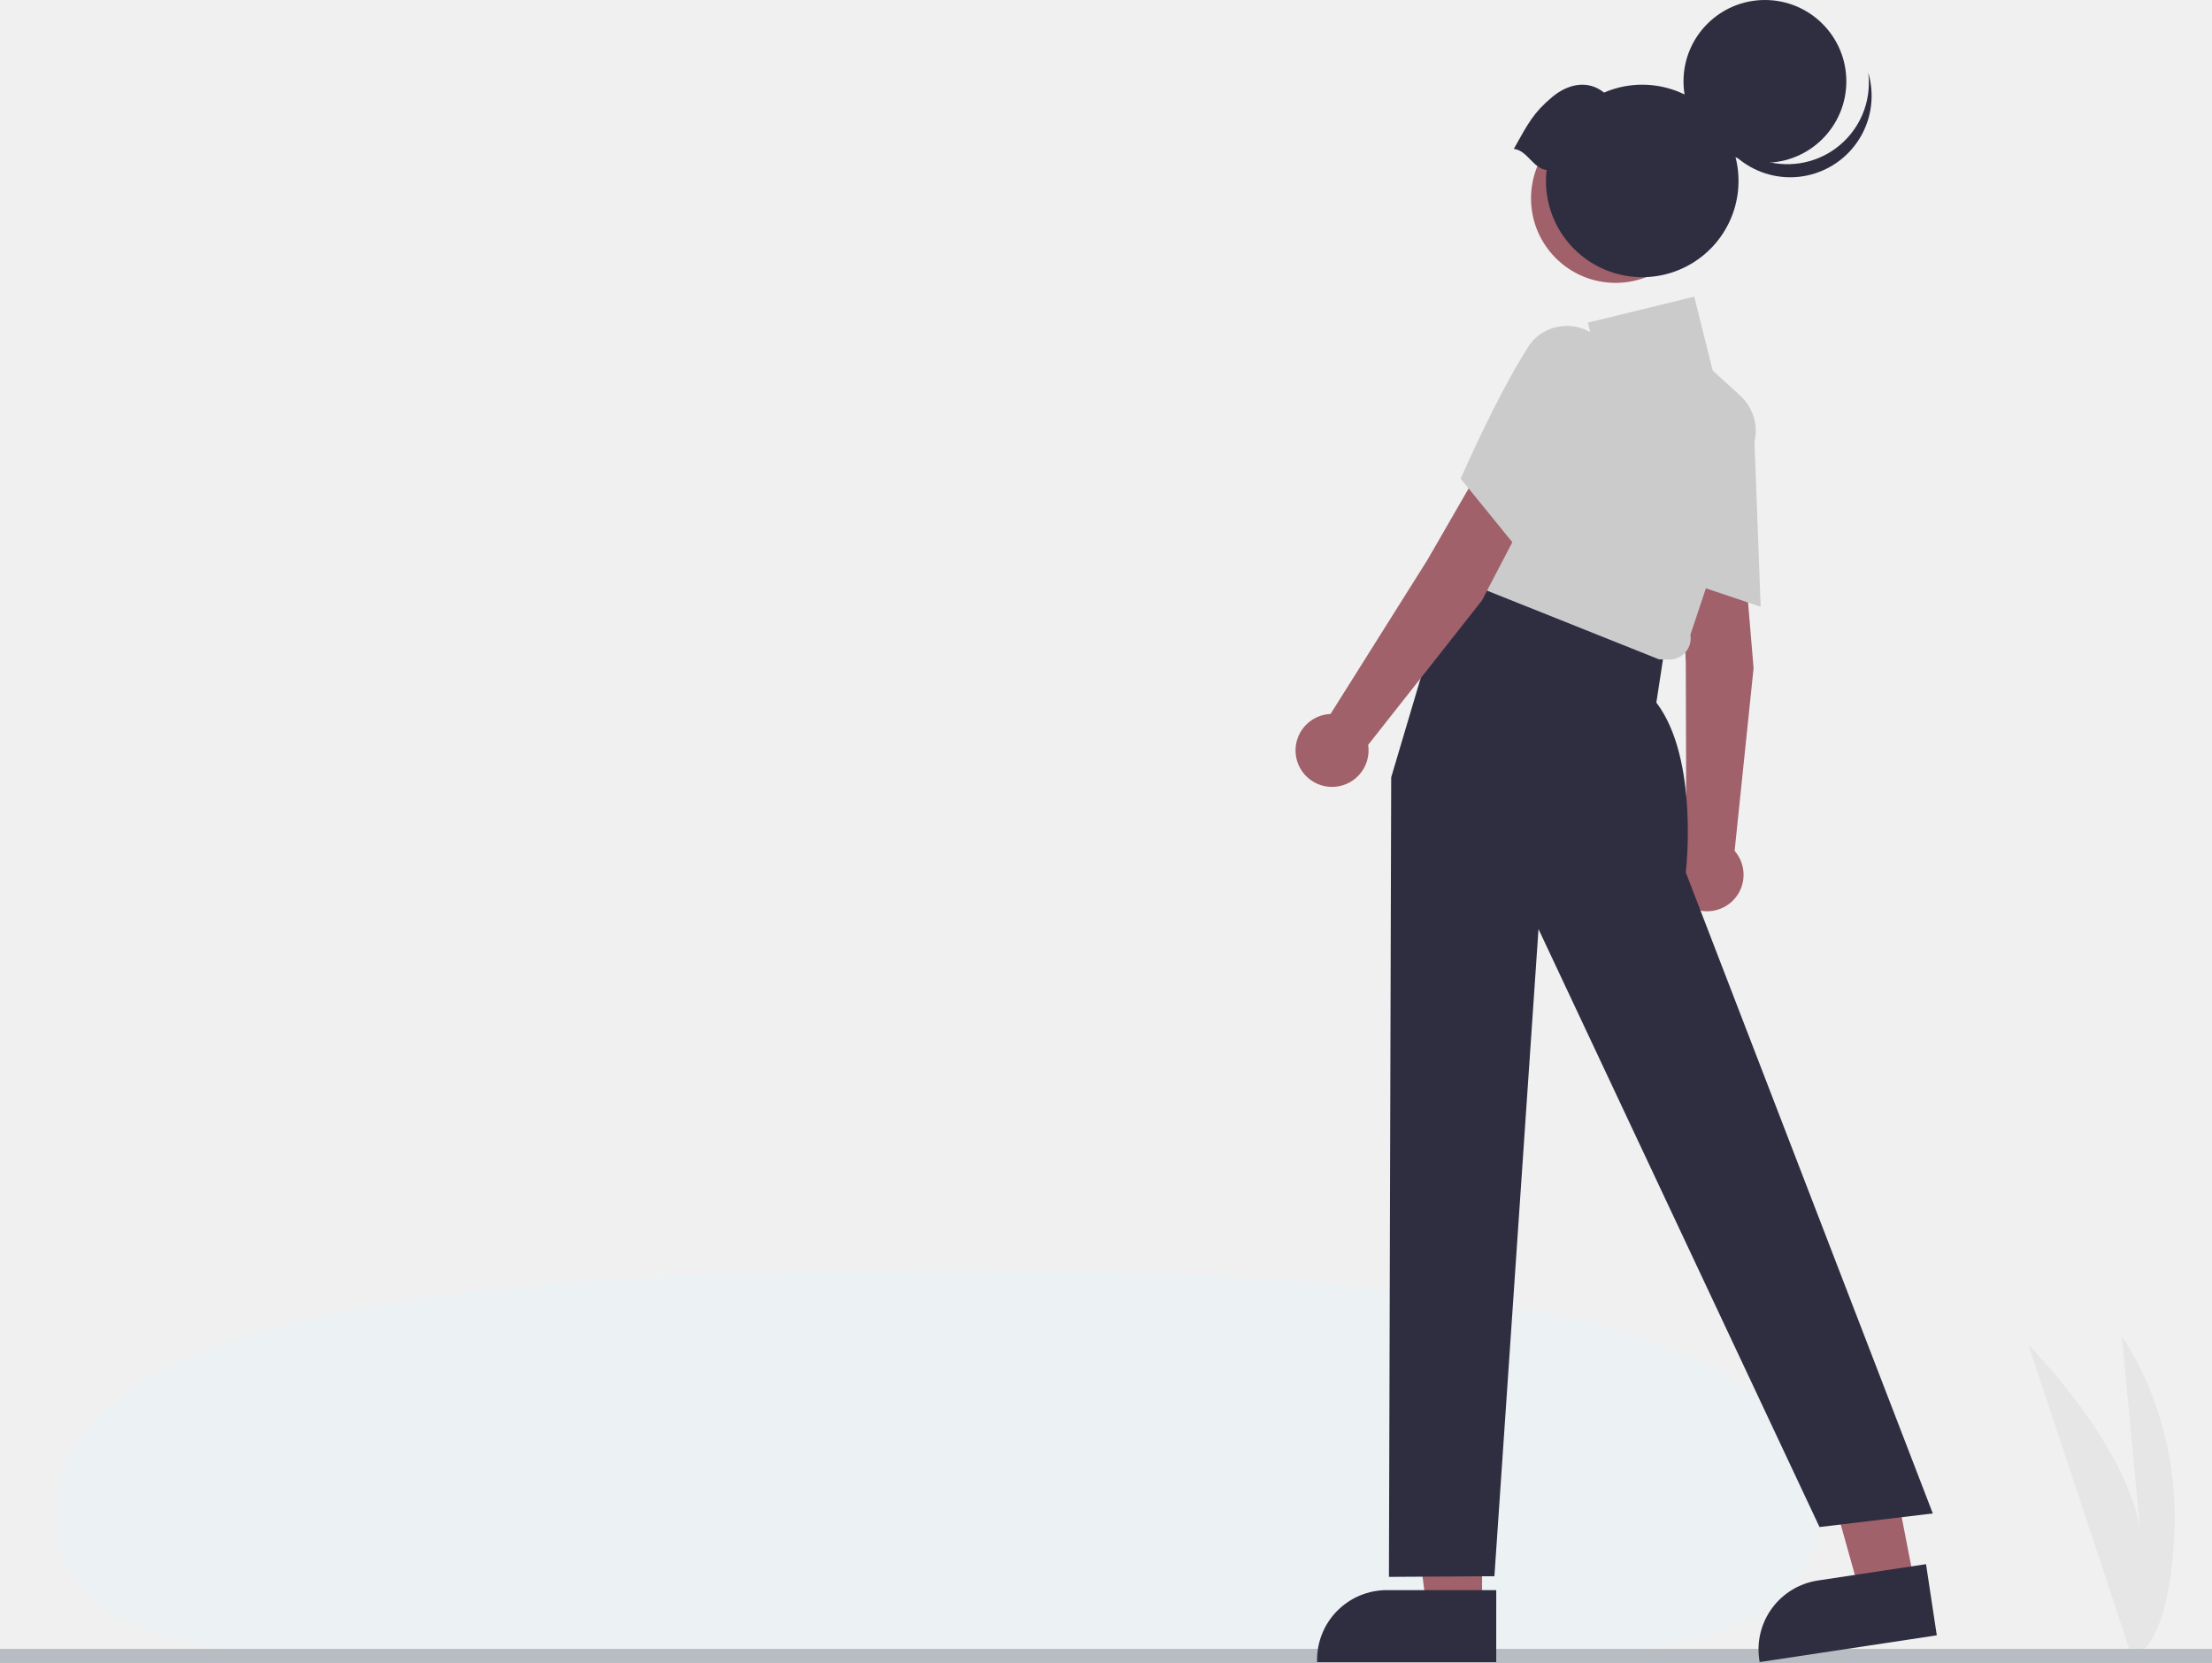
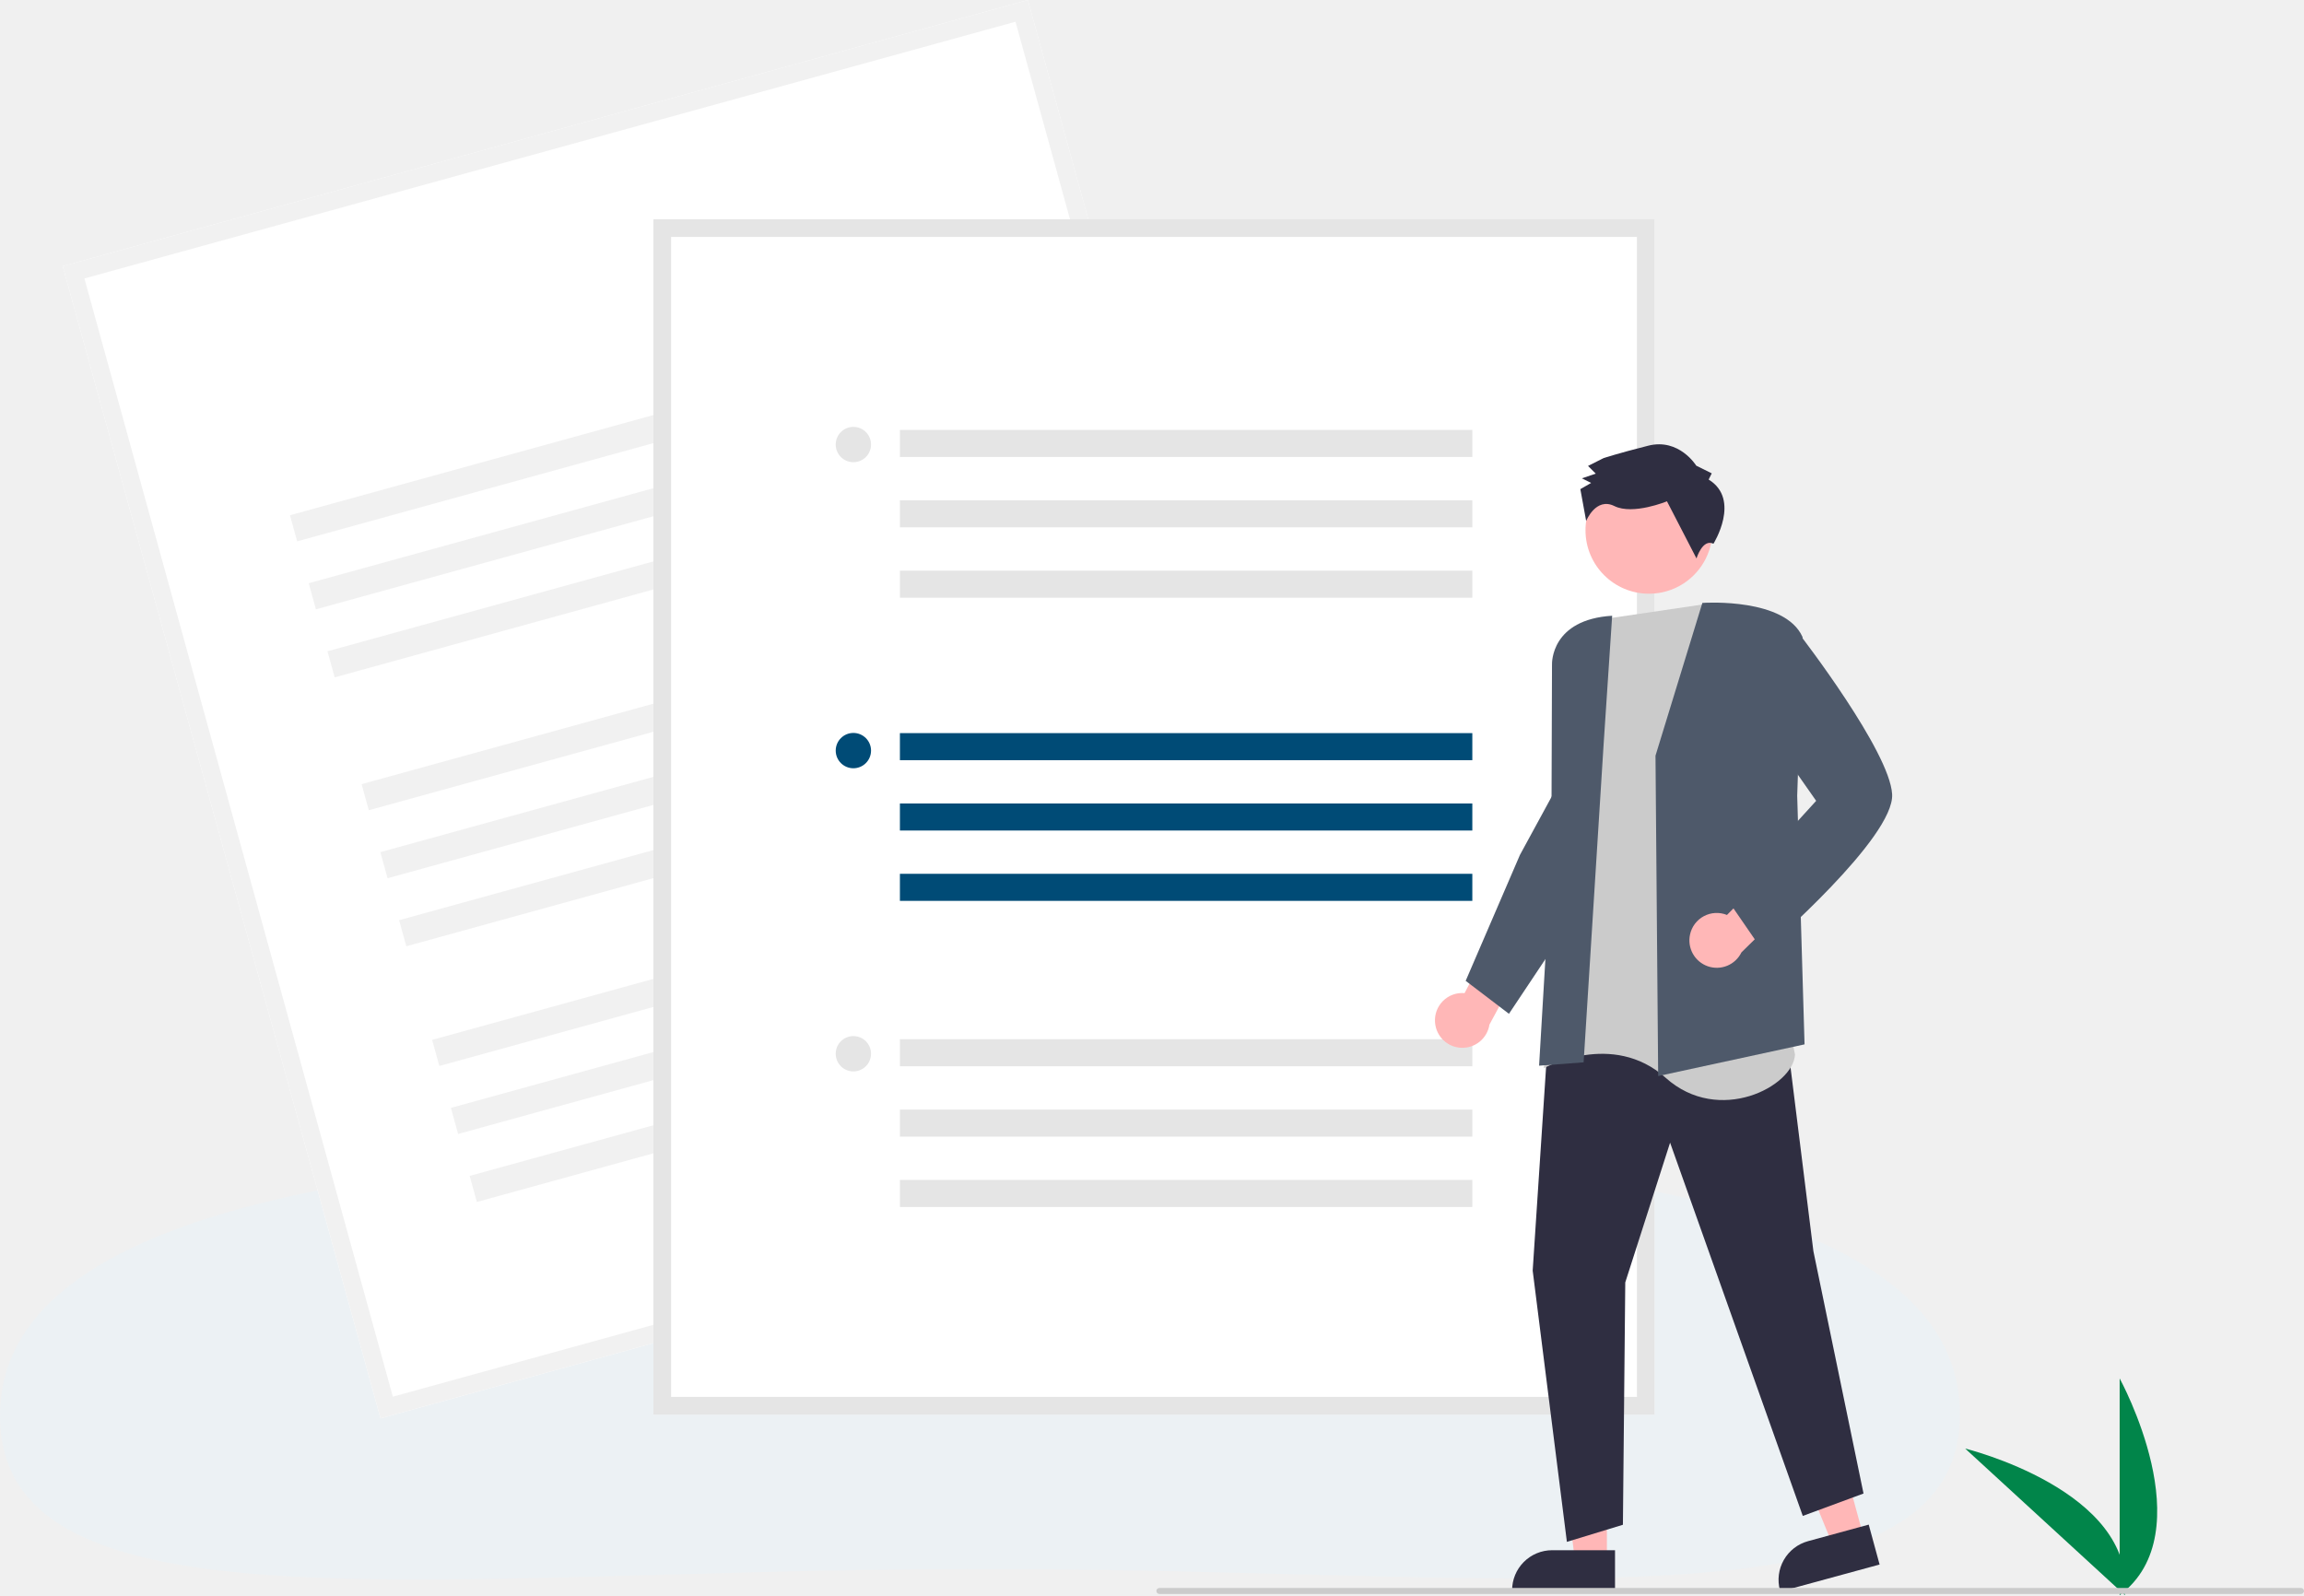
- <svg xmlns="http://www.w3.org/2000/svg" width="314" height="236" viewBox="0 0 314 236" fill="none">
-   <path d="M302.632 235.146L287.951 190.878C287.951 190.878 304.099 207.013 304.099 220.252L301.2 189.637C301.2 189.637 309.481 200.807 308.653 217.769C307.825 234.732 302.632 235.146 302.632 235.146Z" fill="#E6E6E6" />
-   <path d="M258.092 214.775C258.116 243.196 201.705 234.454 132.644 234.513C63.583 234.573 8.025 243.411 8 214.991C7.975 186.571 64.366 180.341 133.427 180.282C202.488 180.222 258.067 186.355 258.092 214.775Z" fill="#ECF1F4" />
-   <path d="M314 234H0V236H314V234Z" fill="#B8BDC3" />
-   <path d="M210.383 228.233L202.495 228.233L198.742 197.832L210.384 197.833L210.383 228.233Z" fill="#A0616A" />
-   <path d="M212.396 225.661L196.862 225.66H196.861C194.235 225.66 191.718 226.703 189.861 228.558C188.005 230.413 186.962 232.928 186.961 235.552V235.873L212.395 235.874L212.396 225.661Z" fill="#2F2E41" />
-   <path d="M271.8 224.821L264.001 225.999L255.742 196.5L265.967 194.762L271.8 224.821Z" fill="#A0616A" />
-   <path d="M273.405 221.977L258.046 224.296L258.045 224.296C255.449 224.689 253.115 226.095 251.557 228.207C249.999 230.318 249.344 232.962 249.737 235.556L249.785 235.873L274.933 232.075L273.405 221.977Z" fill="#2F2E41" />
-   <path d="M247.48 77.574L238.722 79.867L239.304 94.055L239.377 119.888C238.514 120.484 237.853 121.328 237.48 122.308C237.108 123.288 237.042 124.358 237.291 125.376C237.541 126.394 238.094 127.313 238.877 128.01C239.66 128.708 240.637 129.151 241.678 129.282C242.719 129.412 243.775 129.224 244.707 128.742C245.638 128.26 246.401 127.507 246.895 126.582C247.389 125.657 247.59 124.604 247.472 123.562C247.354 122.521 246.922 121.539 246.234 120.748L248.925 94.822L247.48 77.574Z" fill="#A0616A" />
-   <path d="M249.005 61.322C248.956 59.951 248.514 58.623 247.73 57.496C246.946 56.369 245.854 55.492 244.585 54.969C243.397 54.438 242.079 54.265 240.794 54.471C239.508 54.678 238.312 55.255 237.35 56.132C236.659 56.749 236.111 57.509 235.744 58.36C235.377 59.21 235.2 60.131 235.226 61.056C235.202 69.368 237.08 81.483 237.099 81.604L237.129 81.797L249.931 86.105L249.005 61.322Z" fill="#CBCBCB" />
-   <path d="M226.116 84.916L206.536 79.852L197.485 110.31L197.164 223.78L212.136 223.686L218.395 131.847L258.285 216.708L274.37 214.779L239.305 123.811C239.305 123.811 241.236 107.738 235.123 99.702L236.41 91.345L226.116 84.916Z" fill="#2F2E41" />
-   <path d="M239.317 92.494C239.591 92.162 239.79 91.774 239.9 91.358C240.011 90.942 240.03 90.507 239.957 90.082L248.888 63.31C249.305 62.058 249.35 60.713 249.016 59.437C248.682 58.16 247.985 57.008 247.008 56.121L243.131 52.599L240.504 42.098L225.403 45.786L226.647 50.759L219.812 49.518L205.417 81.554L235.507 93.572L236.989 93.595C237.434 93.596 237.874 93.498 238.277 93.307C238.68 93.117 239.035 92.839 239.317 92.494Z" fill="#CBCBCB" />
-   <path d="M218.358 69.888L209.73 67.148L202.632 79.451L188.875 101.321C187.826 101.364 186.816 101.725 185.977 102.354C185.138 102.983 184.51 103.852 184.176 104.846C183.842 105.84 183.818 106.912 184.107 107.919C184.396 108.927 184.984 109.824 185.794 110.49C186.604 111.157 187.597 111.562 188.642 111.652C189.687 111.742 190.735 111.513 191.648 110.995C192.56 110.477 193.293 109.694 193.75 108.751C194.208 107.808 194.368 106.748 194.209 105.711L210.353 85.237L218.358 69.888Z" fill="#A0616A" />
-   <path d="M228.339 56.967C229.032 55.783 229.368 54.424 229.309 53.053C229.249 51.682 228.795 50.358 228.002 49.238C227.282 48.155 226.261 47.305 225.064 46.793C223.868 46.281 222.547 46.13 221.266 46.356C220.351 46.509 219.481 46.859 218.716 47.381C217.951 47.904 217.31 48.588 216.836 49.384C212.37 56.396 207.476 67.638 207.427 67.751L207.35 67.93L215.865 78.407L228.339 56.967Z" fill="#CBCBCB" />
-   <path d="M229.332 40.142C222.705 40.142 217.333 34.775 217.333 28.153C217.333 21.532 222.705 16.164 229.332 16.164C235.958 16.164 241.33 21.532 241.33 28.153C241.33 34.775 235.958 40.142 229.332 40.142Z" fill="#A0616A" />
-   <path d="M250.535 23.097C244.152 23.097 238.978 17.927 238.978 11.549C238.978 5.17 244.152 0 250.535 0C256.918 0 262.093 5.17 262.093 11.549C262.093 17.927 256.918 23.097 250.535 23.097Z" fill="#2F2E41" />
-   <path d="M260.504 21.113C259.009 22.193 257.275 22.899 255.45 23.173C253.625 23.447 251.761 23.28 250.013 22.687C248.266 22.093 246.686 21.09 245.406 19.761C244.126 18.432 243.183 16.816 242.656 15.049C242.856 16.633 243.382 18.158 244.201 19.529C245.02 20.899 246.115 22.086 247.416 23.012C248.717 23.939 250.196 24.586 251.76 24.913C253.324 25.239 254.939 25.238 256.502 24.91C258.066 24.581 259.544 23.933 260.844 23.004C262.144 22.076 263.237 20.889 264.055 19.517C264.873 18.145 265.397 16.619 265.594 15.035C265.791 13.451 265.658 11.843 265.202 10.312C265.461 12.368 265.162 14.456 264.335 16.356C263.508 18.256 262.185 19.899 260.504 21.113Z" fill="#2F2E41" />
-   <path d="M214.894 21.124C216.912 17.514 217.684 16.006 220.285 13.812C222.586 11.871 225.416 11.301 227.698 13.14C230.398 11.974 233.402 11.71 236.265 12.386C239.127 13.062 241.695 14.643 243.586 16.894C245.478 19.145 246.593 21.945 246.765 24.879C246.937 27.813 246.157 30.724 244.541 33.18C242.926 35.636 240.56 37.505 237.797 38.511C235.033 39.517 232.018 39.605 229.2 38.762C226.383 37.92 223.912 36.191 222.155 33.834C220.399 31.476 219.45 28.616 219.451 25.677C219.453 25.16 219.484 24.645 219.544 24.132C217.56 23.854 216.878 21.402 214.894 21.124Z" fill="#2F2E41" />
+ <svg xmlns="http://www.w3.org/2000/svg" width="410" height="284" viewBox="0 0 410 284" fill="none">
+   <path d="M348.768 251.71C348.802 291.343 270.133 279.152 173.823 279.235C77.514 279.318 0.034 291.644 1.1173e-05 252.01C-0.034 212.377 78.606 203.689 174.916 203.606C271.225 203.523 348.734 212.076 348.768 251.71Z" fill="#ECF1F4" />
+   <path d="M239.462 205.073L67.713 252.439L11.156 47.366L182.906 0L239.462 205.073Z" fill="white" />
+   <path d="M239.462 205.073L67.713 252.439L11.156 47.366L182.906 0L239.462 205.073ZM69.907 248.573L235.597 202.878L180.712 3.866L15.022 49.56L69.907 248.573Z" fill="#F1F1F1" />
+   <path d="M184.49 106.425L64.348 139.559L65.628 144.201L185.77 111.068L184.49 106.425Z" fill="#F1F1F1" />
+   <path d="M187.828 118.527L67.686 151.66L68.966 156.303L189.108 123.169L187.828 118.527Z" fill="#F1F1F1" />
+   <path d="M191.166 130.636L71.024 163.77L72.305 168.412L192.447 135.279L191.166 130.636Z" fill="#F1F1F1" />
+   <path d="M171.741 58.57L51.599 91.703L52.879 96.346L173.021 63.212L171.741 58.57Z" fill="#F1F1F1" />
+   <path d="M175.078 70.667L54.937 103.801L56.217 108.443L176.359 75.31L175.078 70.667Z" fill="#F1F1F1" />
+   <path d="M178.417 82.777L58.275 115.91L59.556 120.553L179.698 87.419L178.417 82.777Z" fill="#F1F1F1" />
+   <path d="M197.042 151.941L76.9 185.074L78.18 189.717L198.322 156.583L197.042 151.941Z" fill="#F1F1F1" />
+   <path d="M200.381 164.042L80.239 197.176L81.519 201.819L201.661 168.685L200.381 164.042Z" fill="#F1F1F1" />
+   <path d="M203.719 176.148L83.577 209.281L84.857 213.924L204.999 180.791L203.719 176.148Z" fill="#F1F1F1" />
+   <path d="M294.44 251.756H116.279V39.027H294.44V251.756Z" fill="white" />
+   <path d="M294.44 251.756H116.279V39.027H294.44V251.756ZM119.422 248.613H291.297V42.17H119.422V248.613Z" fill="#E5E5E5" />
+   <path d="M262.003 130.477H160.141V135.293H262.003V130.477Z" fill="#004B76" />
+   <path d="M262.003 142.996H160.141V147.812H262.003V142.996Z" fill="#004B76" />
+   <path d="M262.003 155.516H160.141V160.332H262.003V155.516Z" fill="#004B76" />
+   <path d="M151.86 136.731C153.595 136.731 155.003 135.324 155.003 133.588C155.003 131.853 153.595 130.445 151.86 130.445C150.124 130.445 148.717 131.853 148.717 133.588C148.717 135.324 150.124 136.731 151.86 136.731Z" fill="#004B76" />
+   <path d="M262.003 76.516H160.141V81.332H262.003V76.516Z" fill="#E5E5E5" />
+   <path d="M262.003 89.039H160.141V93.855H262.003V89.039Z" fill="#E5E5E5" />
+   <path d="M262.003 101.562H160.141V106.379H262.003V101.562Z" fill="#E5E5E5" />
+   <path d="M151.86 82.259C153.595 82.259 155.003 80.852 155.003 79.116C155.003 77.38 153.595 75.973 151.86 75.973C150.124 75.973 148.717 77.38 148.717 79.116C148.717 80.852 150.124 82.259 151.86 82.259Z" fill="#E5E5E5" />
+   <path d="M262.003 184.953H160.141V189.769H262.003V184.953Z" fill="#E5E5E5" />
+   <path d="M262.003 197.477H160.141V202.293H262.003V197.477Z" fill="#E5E5E5" />
+   <path d="M262.003 209.996H160.141V214.812H262.003V209.996Z" fill="#E5E5E5" />
+   <path d="M151.86 190.685C153.595 190.685 155.003 189.277 155.003 187.541C155.003 185.806 153.595 184.398 151.86 184.398C150.124 184.398 148.717 185.806 148.717 187.541C148.717 189.277 150.124 190.685 151.86 190.685Z" fill="#E5E5E5" />
+   <path d="M377.196 283.901V245.328C377.196 245.328 392.228 272.675 377.196 283.901Z" fill="#01854A" />
+   <path d="M378.124 283.894L349.709 257.809C349.709 257.809 380.019 265.229 378.124 283.894Z" fill="#01854A" />
+   <path d="M255.371 182.013C255.307 181.307 255.4 180.596 255.641 179.929C255.883 179.263 256.267 178.657 256.768 178.155C257.269 177.653 257.874 177.267 258.54 177.024C259.206 176.782 259.917 176.688 260.624 176.75L265.746 166.922L272.477 168.578L265.049 182.355C264.866 183.535 264.257 184.607 263.338 185.367C262.418 186.128 261.251 186.525 260.058 186.483C258.865 186.441 257.729 185.963 256.865 185.139C256.001 184.315 255.469 183.203 255.371 182.013Z" fill="#FFB7B7" />
+   <path d="M285.947 277.757L280.267 277.757L277.564 255.848L285.948 255.848L285.947 277.757Z" fill="#FFB7B7" />
+   <path d="M287.396 283.259L269.08 283.259V283.027C269.08 281.137 269.832 279.323 271.168 277.986C272.505 276.65 274.318 275.899 276.209 275.898L287.396 275.899L287.396 283.259Z" fill="#2F2E41" />
+   <path d="M331.631 273.517L326.151 275.011L317.779 254.584L325.867 252.379L331.631 273.517Z" fill="#FFB7B7" />
+   <path d="M334.477 278.445L316.807 283.264L316.746 283.04C316.249 281.216 316.497 279.269 317.435 277.628C318.373 275.986 319.924 274.784 321.748 274.287L332.541 271.344L334.477 278.445Z" fill="#2F2E41" />
+   <path d="M275.577 183.112L272.743 226.139L278.83 274.413L288.799 271.37L289.219 228.238L297.195 203.366L320.808 269.796L331.616 265.808L322.696 222.676L317.659 182.168L275.577 183.112Z" fill="#2F2E41" />
+   <path d="M303.124 107.562L286.335 110.038L280.287 116.02L278.409 137.512L279.575 156.549L274.713 190.119C274.713 190.119 286.94 183.332 296.415 191.828C305.891 200.325 319.149 193.33 319.422 187.678L303.124 107.562Z" fill="#CBCBCB" />
+   <path d="M294.598 134.516L294.598 134.492L302.938 107.306L303.046 107.299C303.639 107.261 317.622 106.437 320.75 113.341L320.765 113.374L319.815 141.625L321.123 185.871L295.262 191.472L295.074 191.513L294.598 134.516Z" fill="#4E596A" />
+   <path d="M285.356 132.632L286.886 109.586C276.005 110.263 276.169 117.978 276.181 118.314L276.062 152.786L273.883 189.665L281.807 189.071L285.356 132.632Z" fill="#4E596A" />
+   <path d="M260.819 174.564L270.48 152.144L277.222 139.762L280.743 162.098L268.52 180.431L260.819 174.564Z" fill="#4E596A" />
+   <path d="M300.744 166.32C300.892 165.627 301.19 164.974 301.618 164.408C302.045 163.843 302.591 163.378 303.218 163.046C303.845 162.714 304.536 162.524 305.244 162.488C305.952 162.453 306.66 162.573 307.316 162.84L315.11 154.961L321.053 158.529L309.891 169.502C309.369 170.575 308.471 171.419 307.367 171.875C306.264 172.331 305.032 172.366 303.904 171.973C302.777 171.581 301.833 170.789 301.25 169.747C300.668 168.705 300.488 167.486 300.744 166.32Z" fill="#FFB7B7" />
+   <path d="M307.298 159.961L323.189 142.529L312.67 127.52L313.753 120.182L319.952 112.523L320.073 112.68C320.734 113.535 336.263 133.709 336.708 141.347C337.155 149.012 314.835 168.403 313.885 169.224L313.753 169.339L307.298 159.961Z" fill="#4E596A" />
+   <path d="M293.436 105.666C299.674 105.666 304.73 100.61 304.73 94.372C304.73 88.135 299.674 83.078 293.436 83.078C287.199 83.078 282.142 88.135 282.142 94.372C282.142 100.61 287.199 105.666 293.436 105.666Z" fill="#FFB7B7" />
+   <path d="M304.058 85.347L304.606 84.245L301.851 82.876C301.851 82.876 298.811 77.931 293.312 79.32C287.812 80.71 285.338 81.542 285.338 81.542L282.59 82.925L283.969 84.297L281.494 85.129L283.147 85.95L281.224 87.055L282.26 92.723C282.26 92.723 283.979 88.424 287.285 90.067C290.591 91.71 296.639 89.218 296.639 89.218L301.892 99.385C301.892 99.385 302.976 95.821 304.909 96.772C304.909 96.772 309.845 88.909 304.058 85.347Z" fill="#2F2E41" />
+   <path d="M409.467 283.688H206.312C206.171 283.688 206.035 283.631 205.935 283.531C205.835 283.431 205.779 283.296 205.779 283.154C205.779 283.013 205.835 282.877 205.935 282.777C206.035 282.677 206.171 282.621 206.312 282.621H409.467C409.608 282.621 409.744 282.677 409.844 282.777C409.944 282.877 410 283.013 410 283.154C410 283.296 409.944 283.431 409.844 283.531C409.744 283.631 409.608 283.688 409.467 283.688Z" fill="#CBCBCB" />
</svg>
